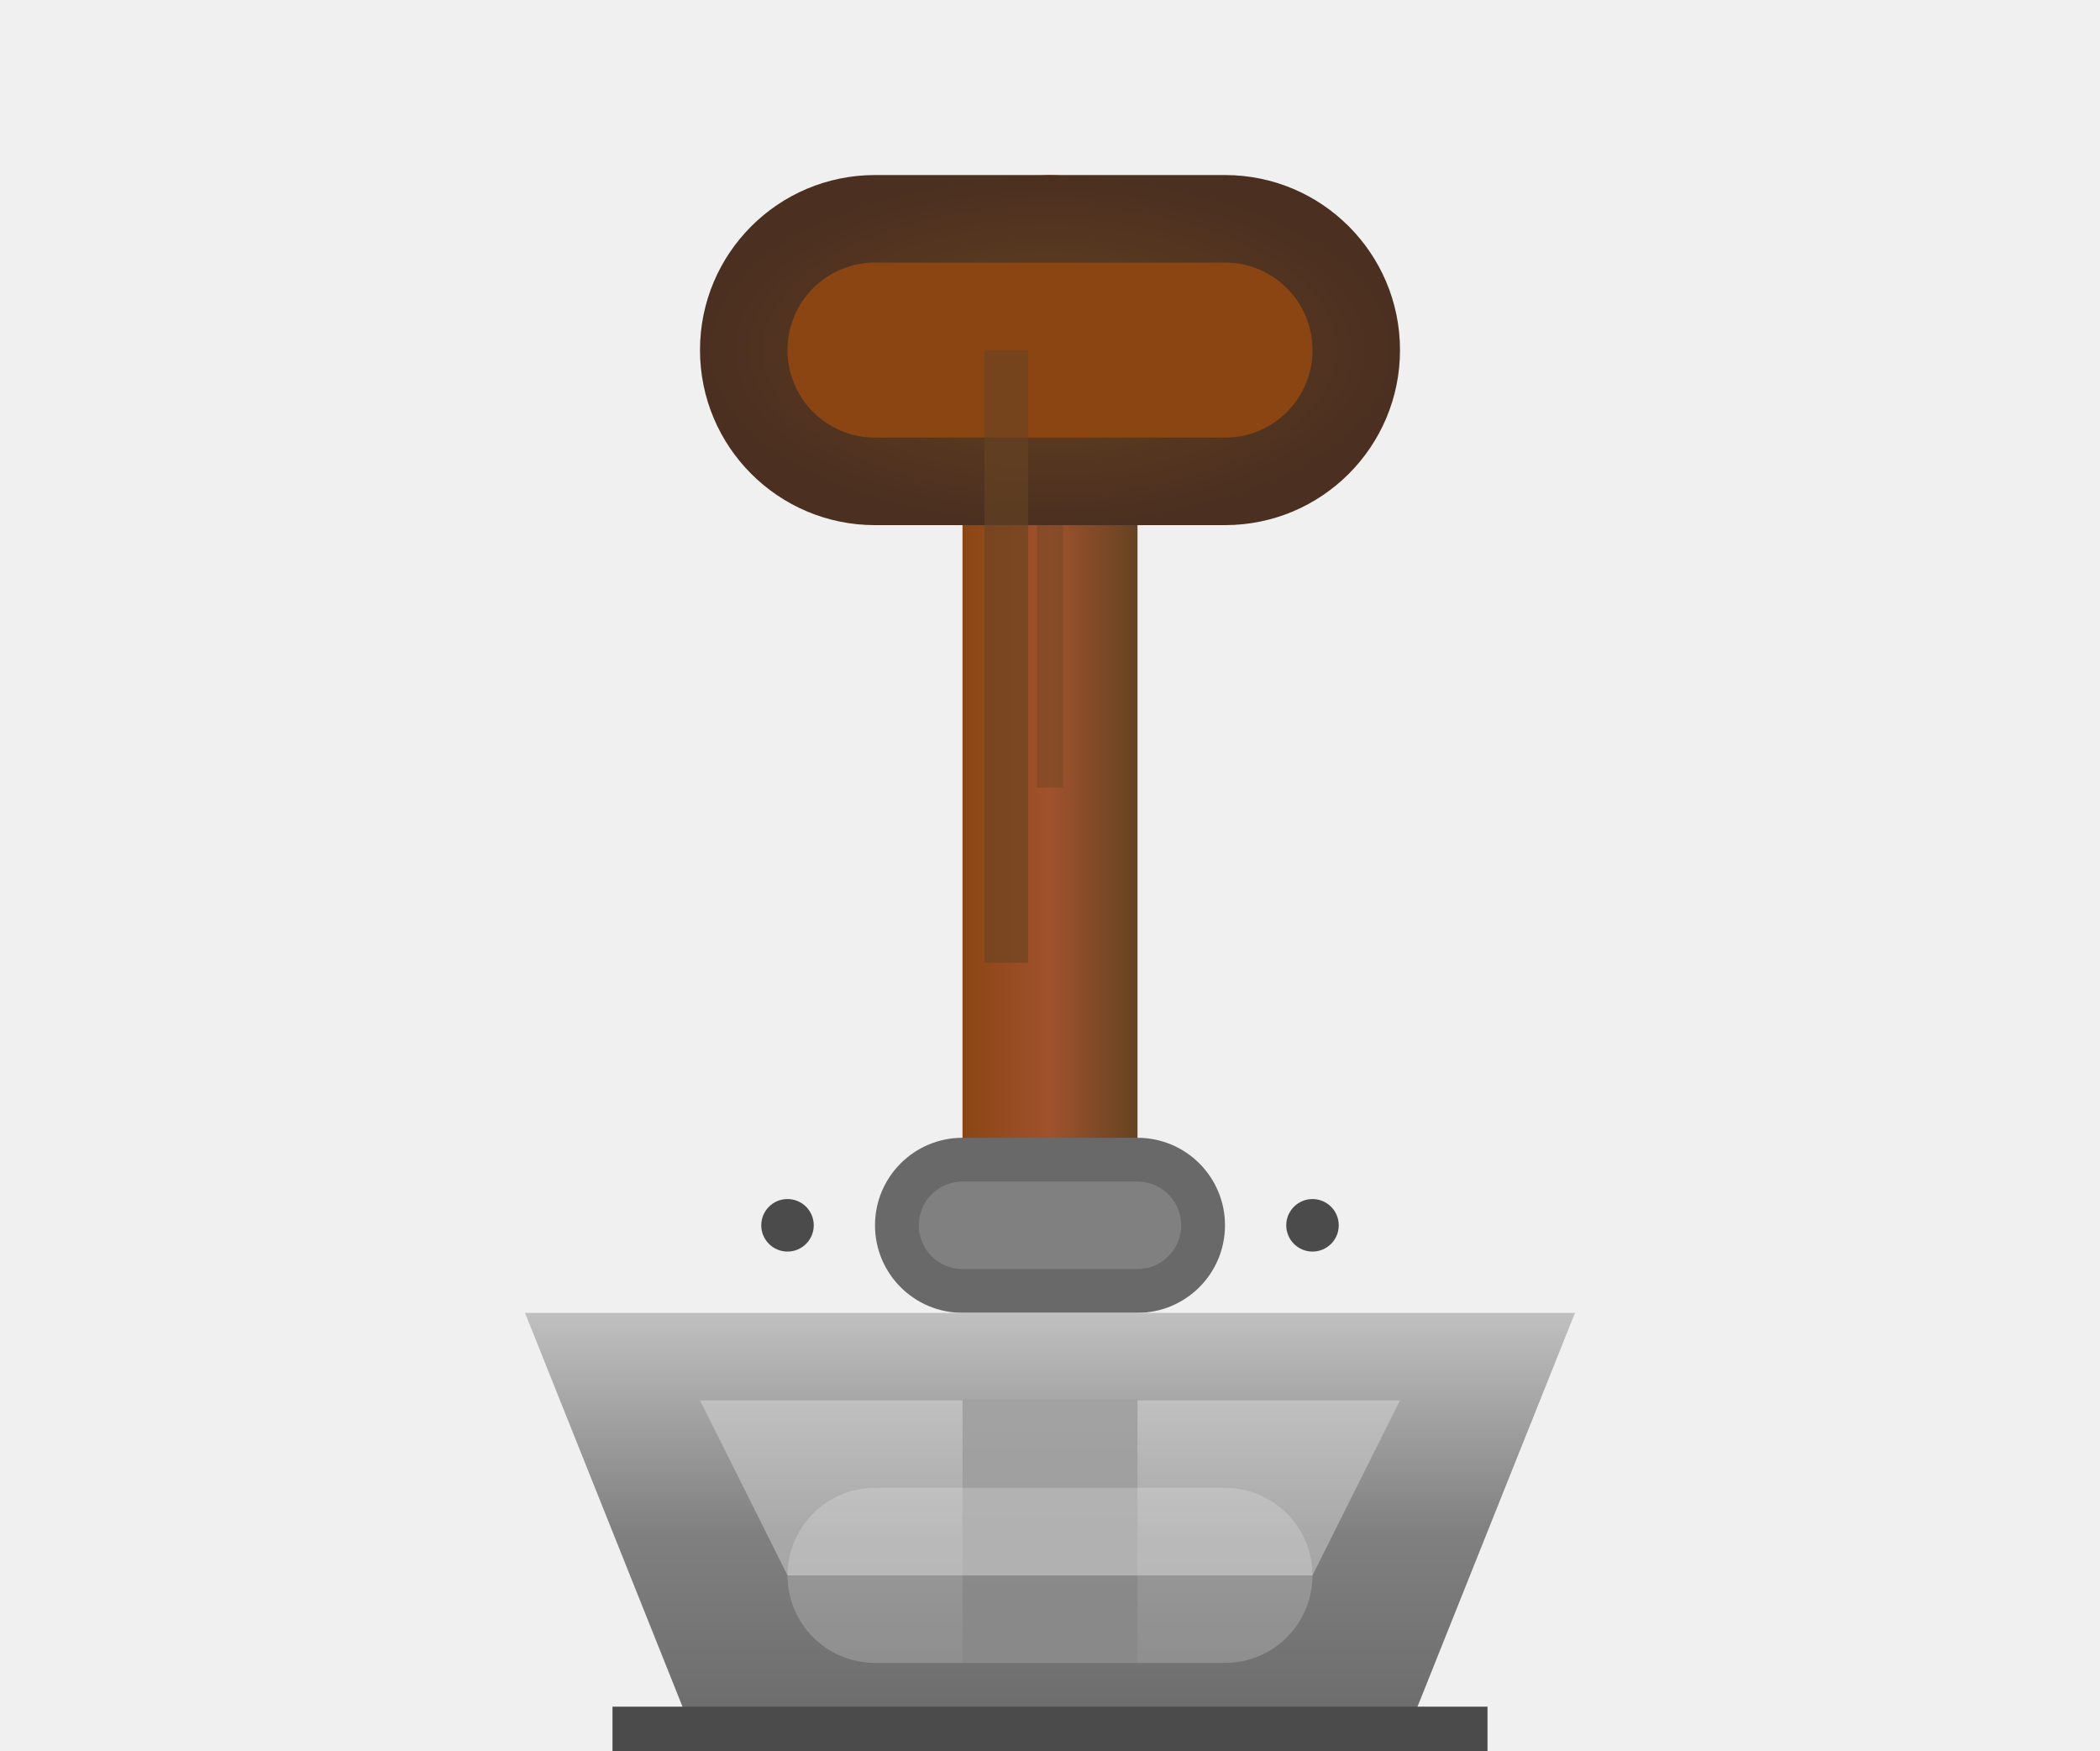
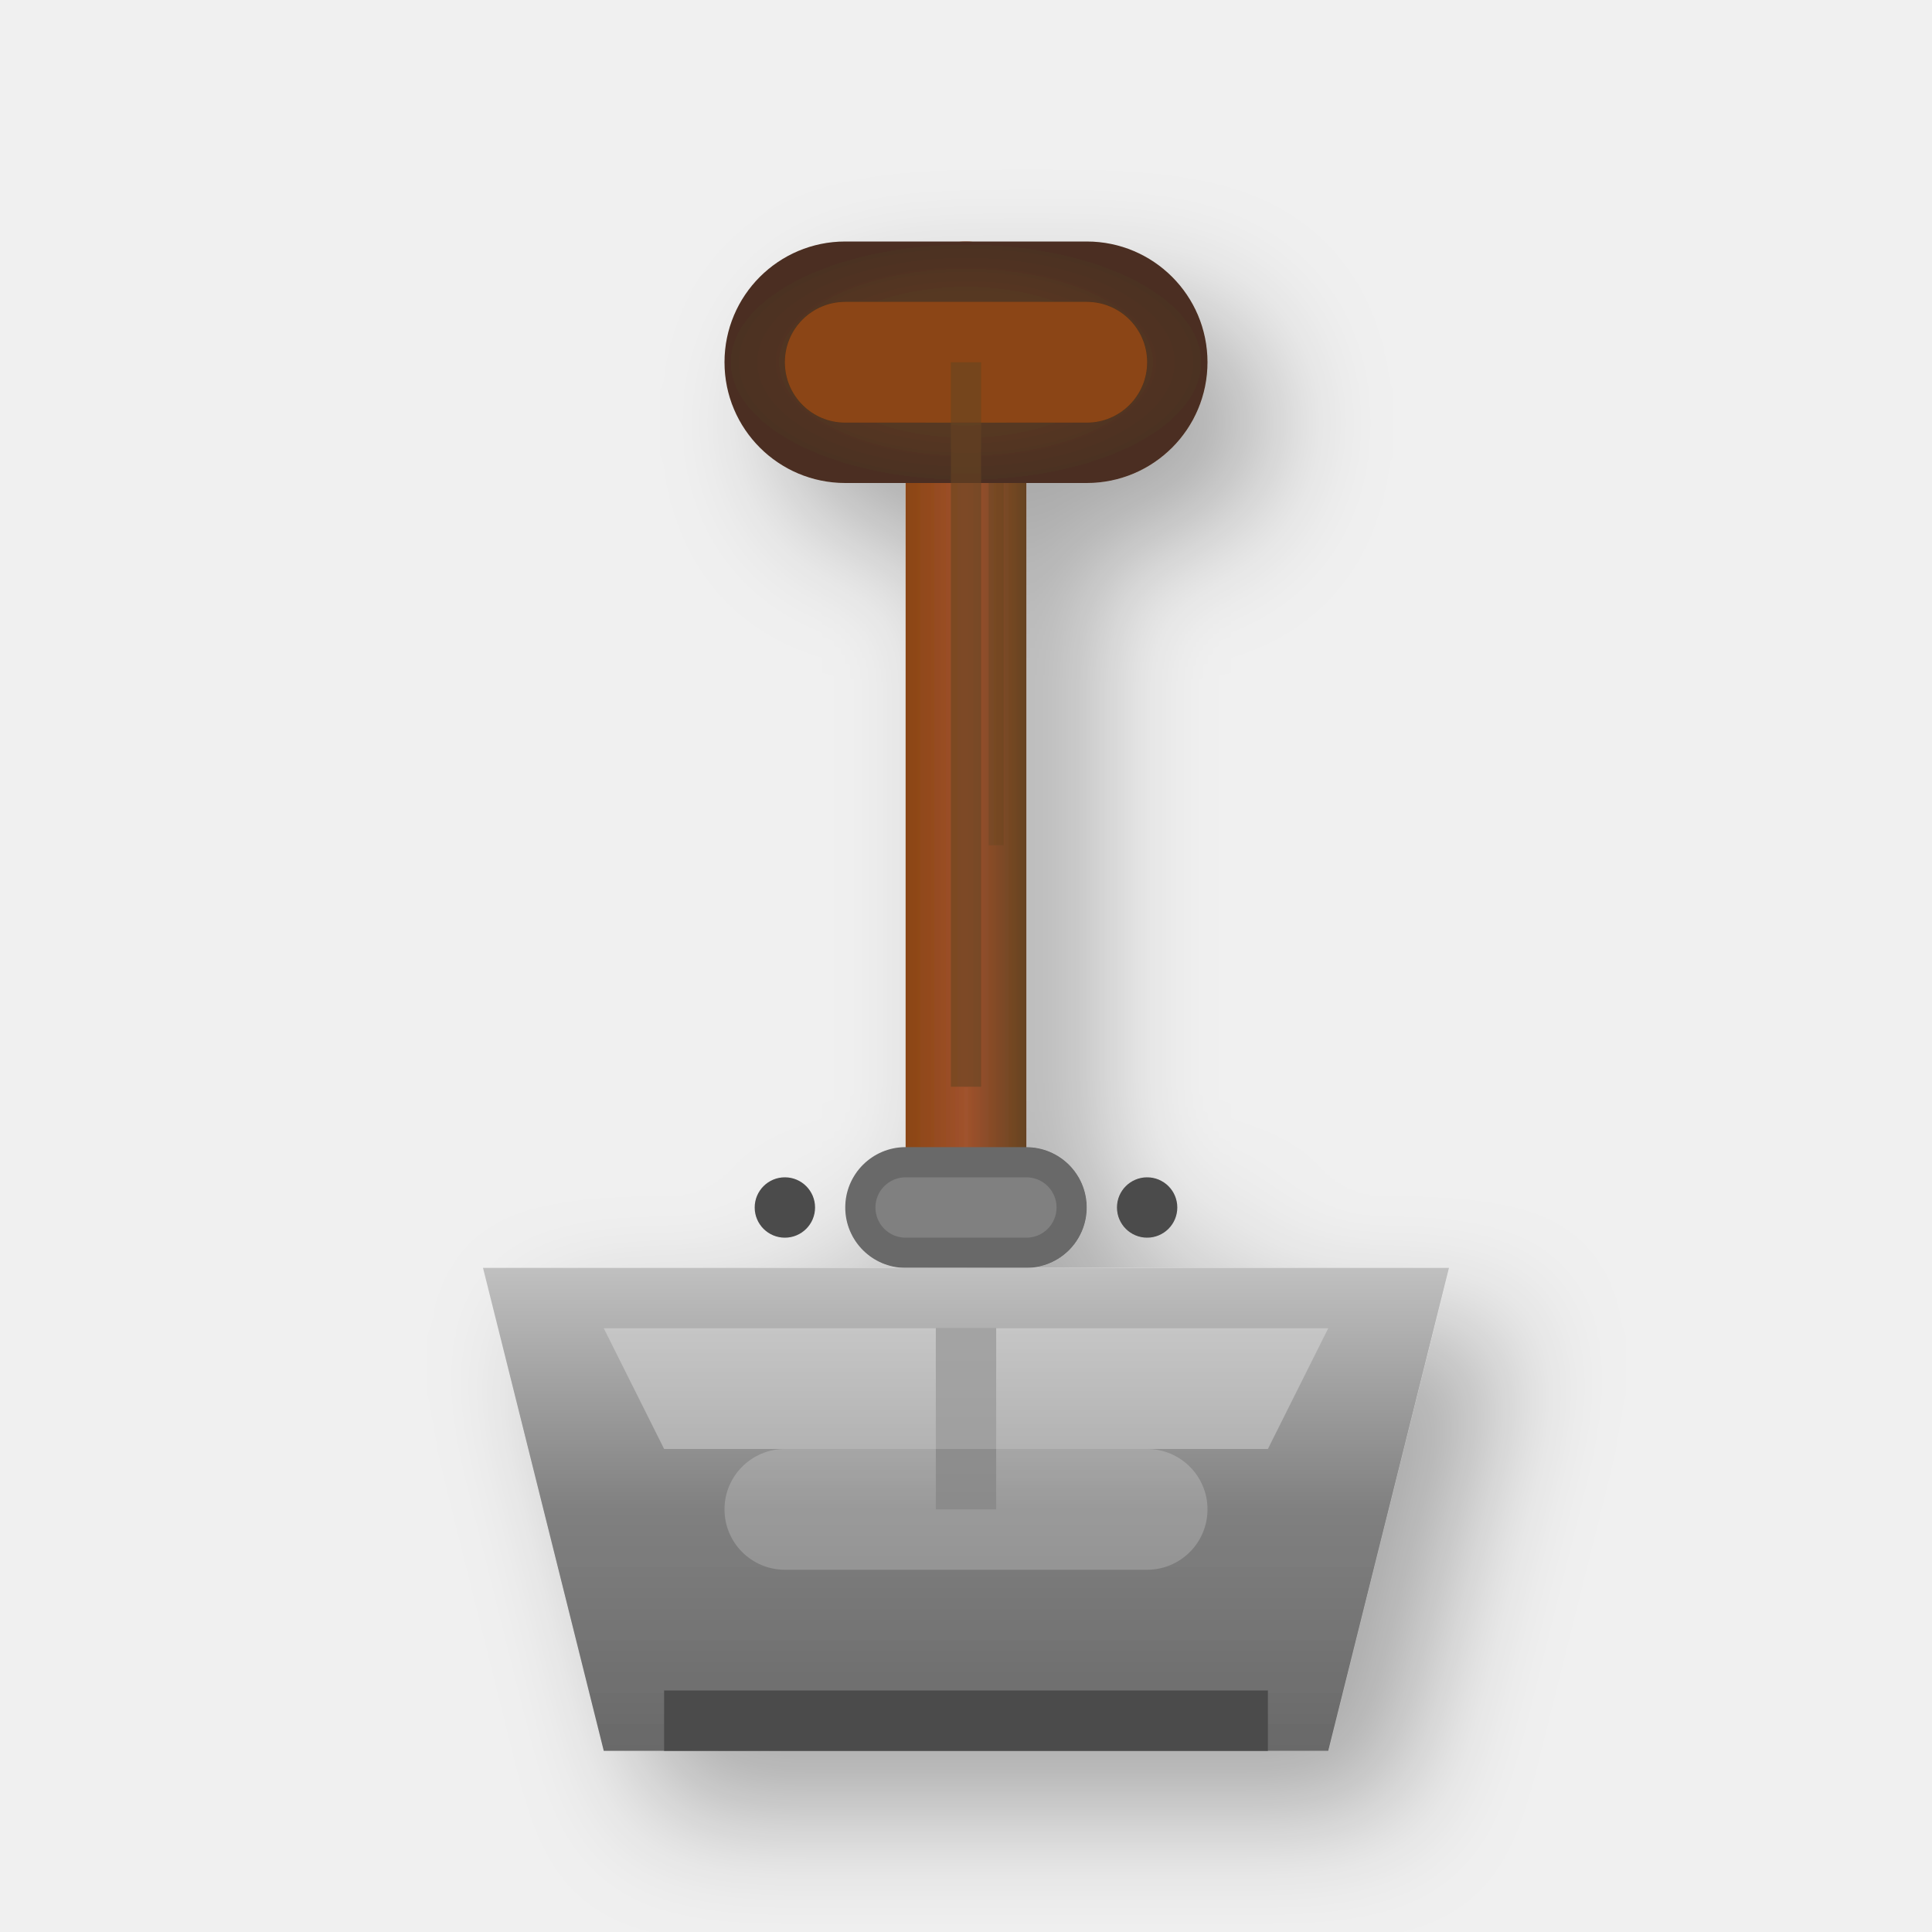
- <svg xmlns="http://www.w3.org/2000/svg" width="24" height="20">
+ <svg xmlns="http://www.w3.org/2000/svg" width="64" height="64" viewBox="0 0 64 64">
  <defs>
    <linearGradient id="shovelHandleGrad" x1="0%" y1="0%" x2="100%" y2="0%">
      <stop offset="0%" stop-color="#8B4513" />
      <stop offset="50%" stop-color="#A0522D" />
      <stop offset="100%" stop-color="#654321" />
    </linearGradient>
    <linearGradient id="shovelBladeGrad" x1="0%" y1="0%" x2="0%" y2="100%">
      <stop offset="0%" stop-color="#C0C0C0" />
      <stop offset="50%" stop-color="#808080" />
      <stop offset="100%" stop-color="#696969" />
    </linearGradient>
    <radialGradient id="shovelGripGrad">
      <stop offset="0%" stop-color="#654321" />
      <stop offset="100%" stop-color="#4B2F20" />
    </radialGradient>
+     <filter id="shovelShadow" x="-20%" y="-20%" width="140%" height="140%">
+       <feDropShadow dx="2" dy="2" stdDeviation="2" flood-color="#000000" flood-opacity="0.3" />
+     </filter>
  </defs>
-   <rect x="11" y="2" width="2" height="12" fill="url(#shovelHandleGrad)" rx="1" />
-   <rect x="8" y="2" width="8" height="4" fill="url(#shovelGripGrad)" rx="2" />
-   <rect x="9" y="3" width="6" height="2" fill="#8B4513" rx="1" />
-   <rect x="10" y="13" width="4" height="2" fill="#696969" rx="1" />
-   <rect x="10.5" y="13.5" width="3" height="1" fill="#808080" rx="0.5" />
-   <path d="M 6 15 L 18 15 L 16 20 L 8 20 Z" fill="url(#shovelBladeGrad)" />
-   <rect x="7" y="19.5" width="10" height="1" fill="#4B4B4B" />
-   <rect x="11" y="16" width="2" height="3" fill="#696969" opacity="0.8" />
-   <path d="M 8 16 L 16 16 L 15 18 L 9 18 Z" fill="#E5E5E5" opacity="0.4" />
-   <line x1="11.5" y1="4" x2="11.5" y2="11" stroke="#654321" stroke-width="0.5" opacity="0.6" />
-   <line x1="12" y1="6" x2="12" y2="9" stroke="#654321" stroke-width="0.3" opacity="0.4" />
-   <circle cx="9" cy="14" r="0.3" fill="#4B4B4B" />
-   <circle cx="15" cy="14" r="0.3" fill="#4B4B4B" />
-   <rect x="9" y="17" width="6" height="2" fill="#FFFFFF" opacity="0.2" rx="1" />
+   <g filter="url(#shovelShadow)">
+     <rect x="30" y="8" width="4" height="32" fill="url(#shovelHandleGrad)" rx="2" />
+     <rect x="24" y="8" width="16" height="8" fill="url(#shovelGripGrad)" rx="4" />
+     <rect x="26" y="10" width="12" height="4" fill="#8B4513" rx="2" />
+     <rect x="28" y="38" width="8" height="4" fill="#696969" rx="2" />
+     <rect x="29" y="39" width="6" height="2" fill="#808080" rx="1" />
+     <path d="M 16 42 L 48 42 L 44 58 L 20 58 Z" fill="url(#shovelBladeGrad)" />
+     <rect x="22" y="56" width="20" height="2" fill="#4B4B4B" />
+     <rect x="31" y="44" width="2" height="6" fill="#696969" opacity="0.8" />
+     <path d="M 20 44 L 44 44 L 42 48 L 22 48 Z" fill="#E5E5E5" opacity="0.4" />
+     <line x1="32" y1="12" x2="32" y2="36" stroke="#654321" stroke-width="1" opacity="0.6" />
+     <line x1="33" y1="16" x2="33" y2="28" stroke="#654321" stroke-width="0.5" opacity="0.4" />
+     <circle cx="26" cy="40" r="1" fill="#4B4B4B" />
+     <circle cx="38" cy="40" r="1" fill="#4B4B4B" />
+     <rect x="24" y="48" width="16" height="4" fill="#FFFFFF" opacity="0.2" rx="2" />
+   </g>
</svg>
